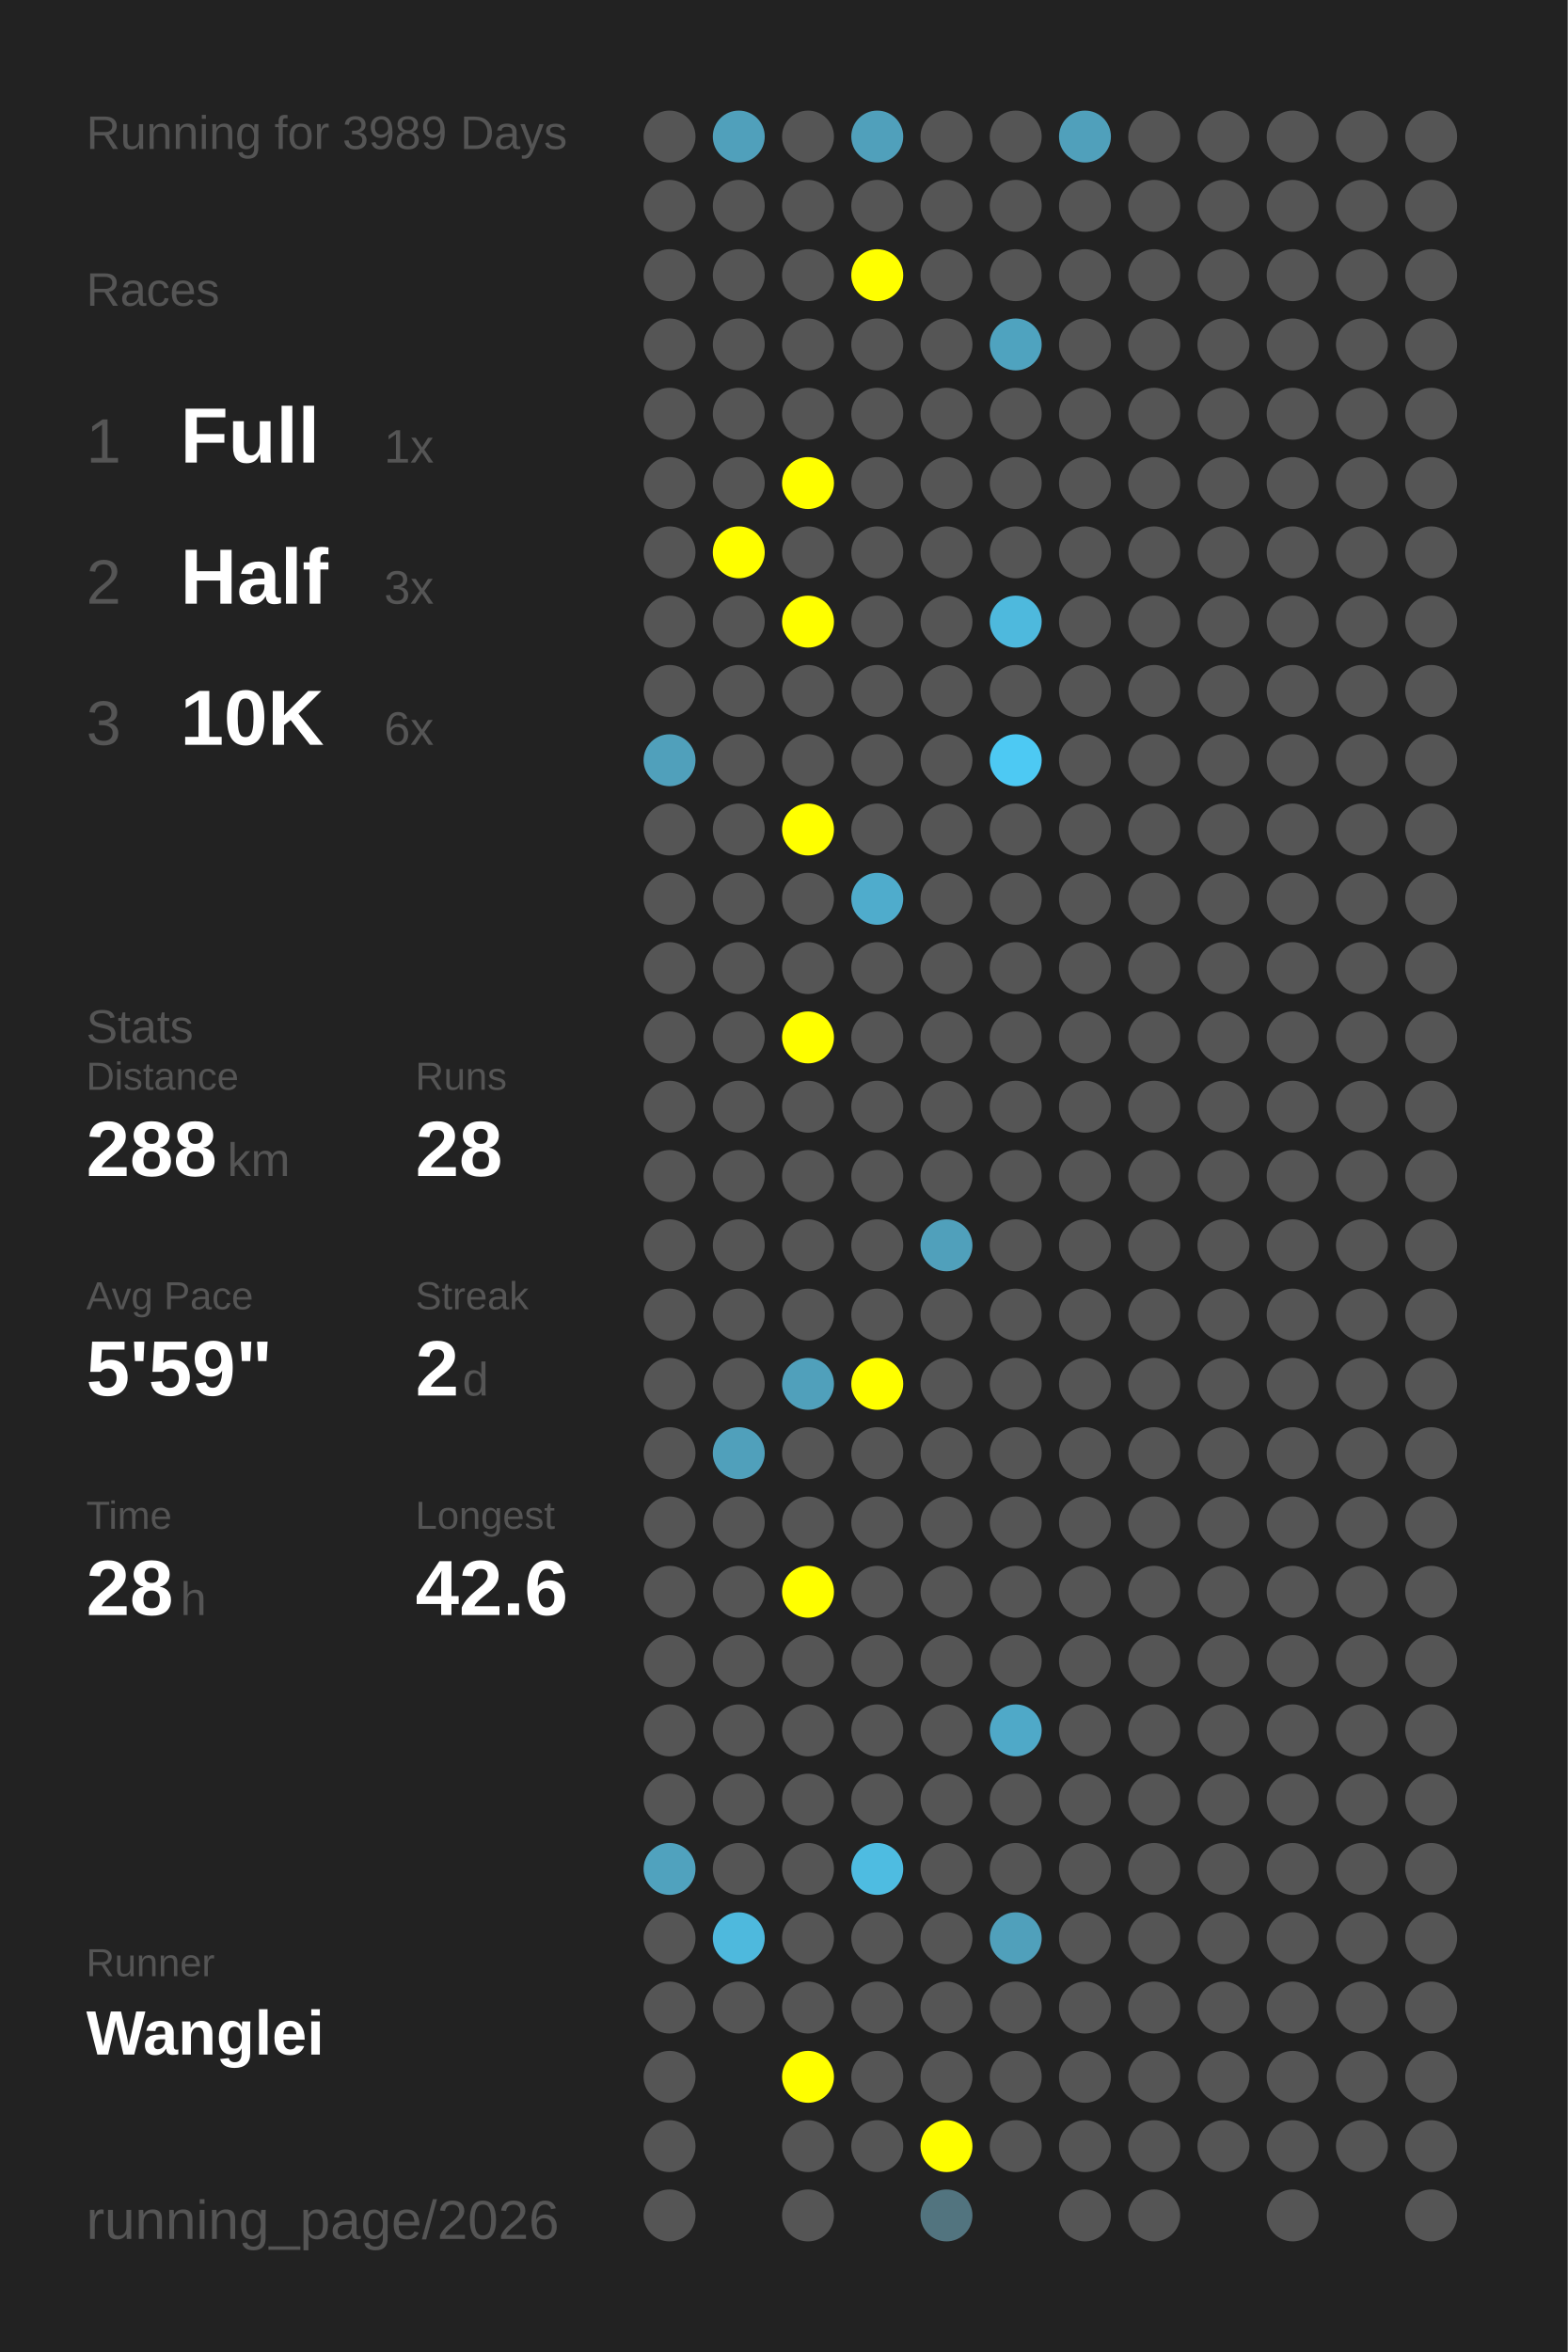
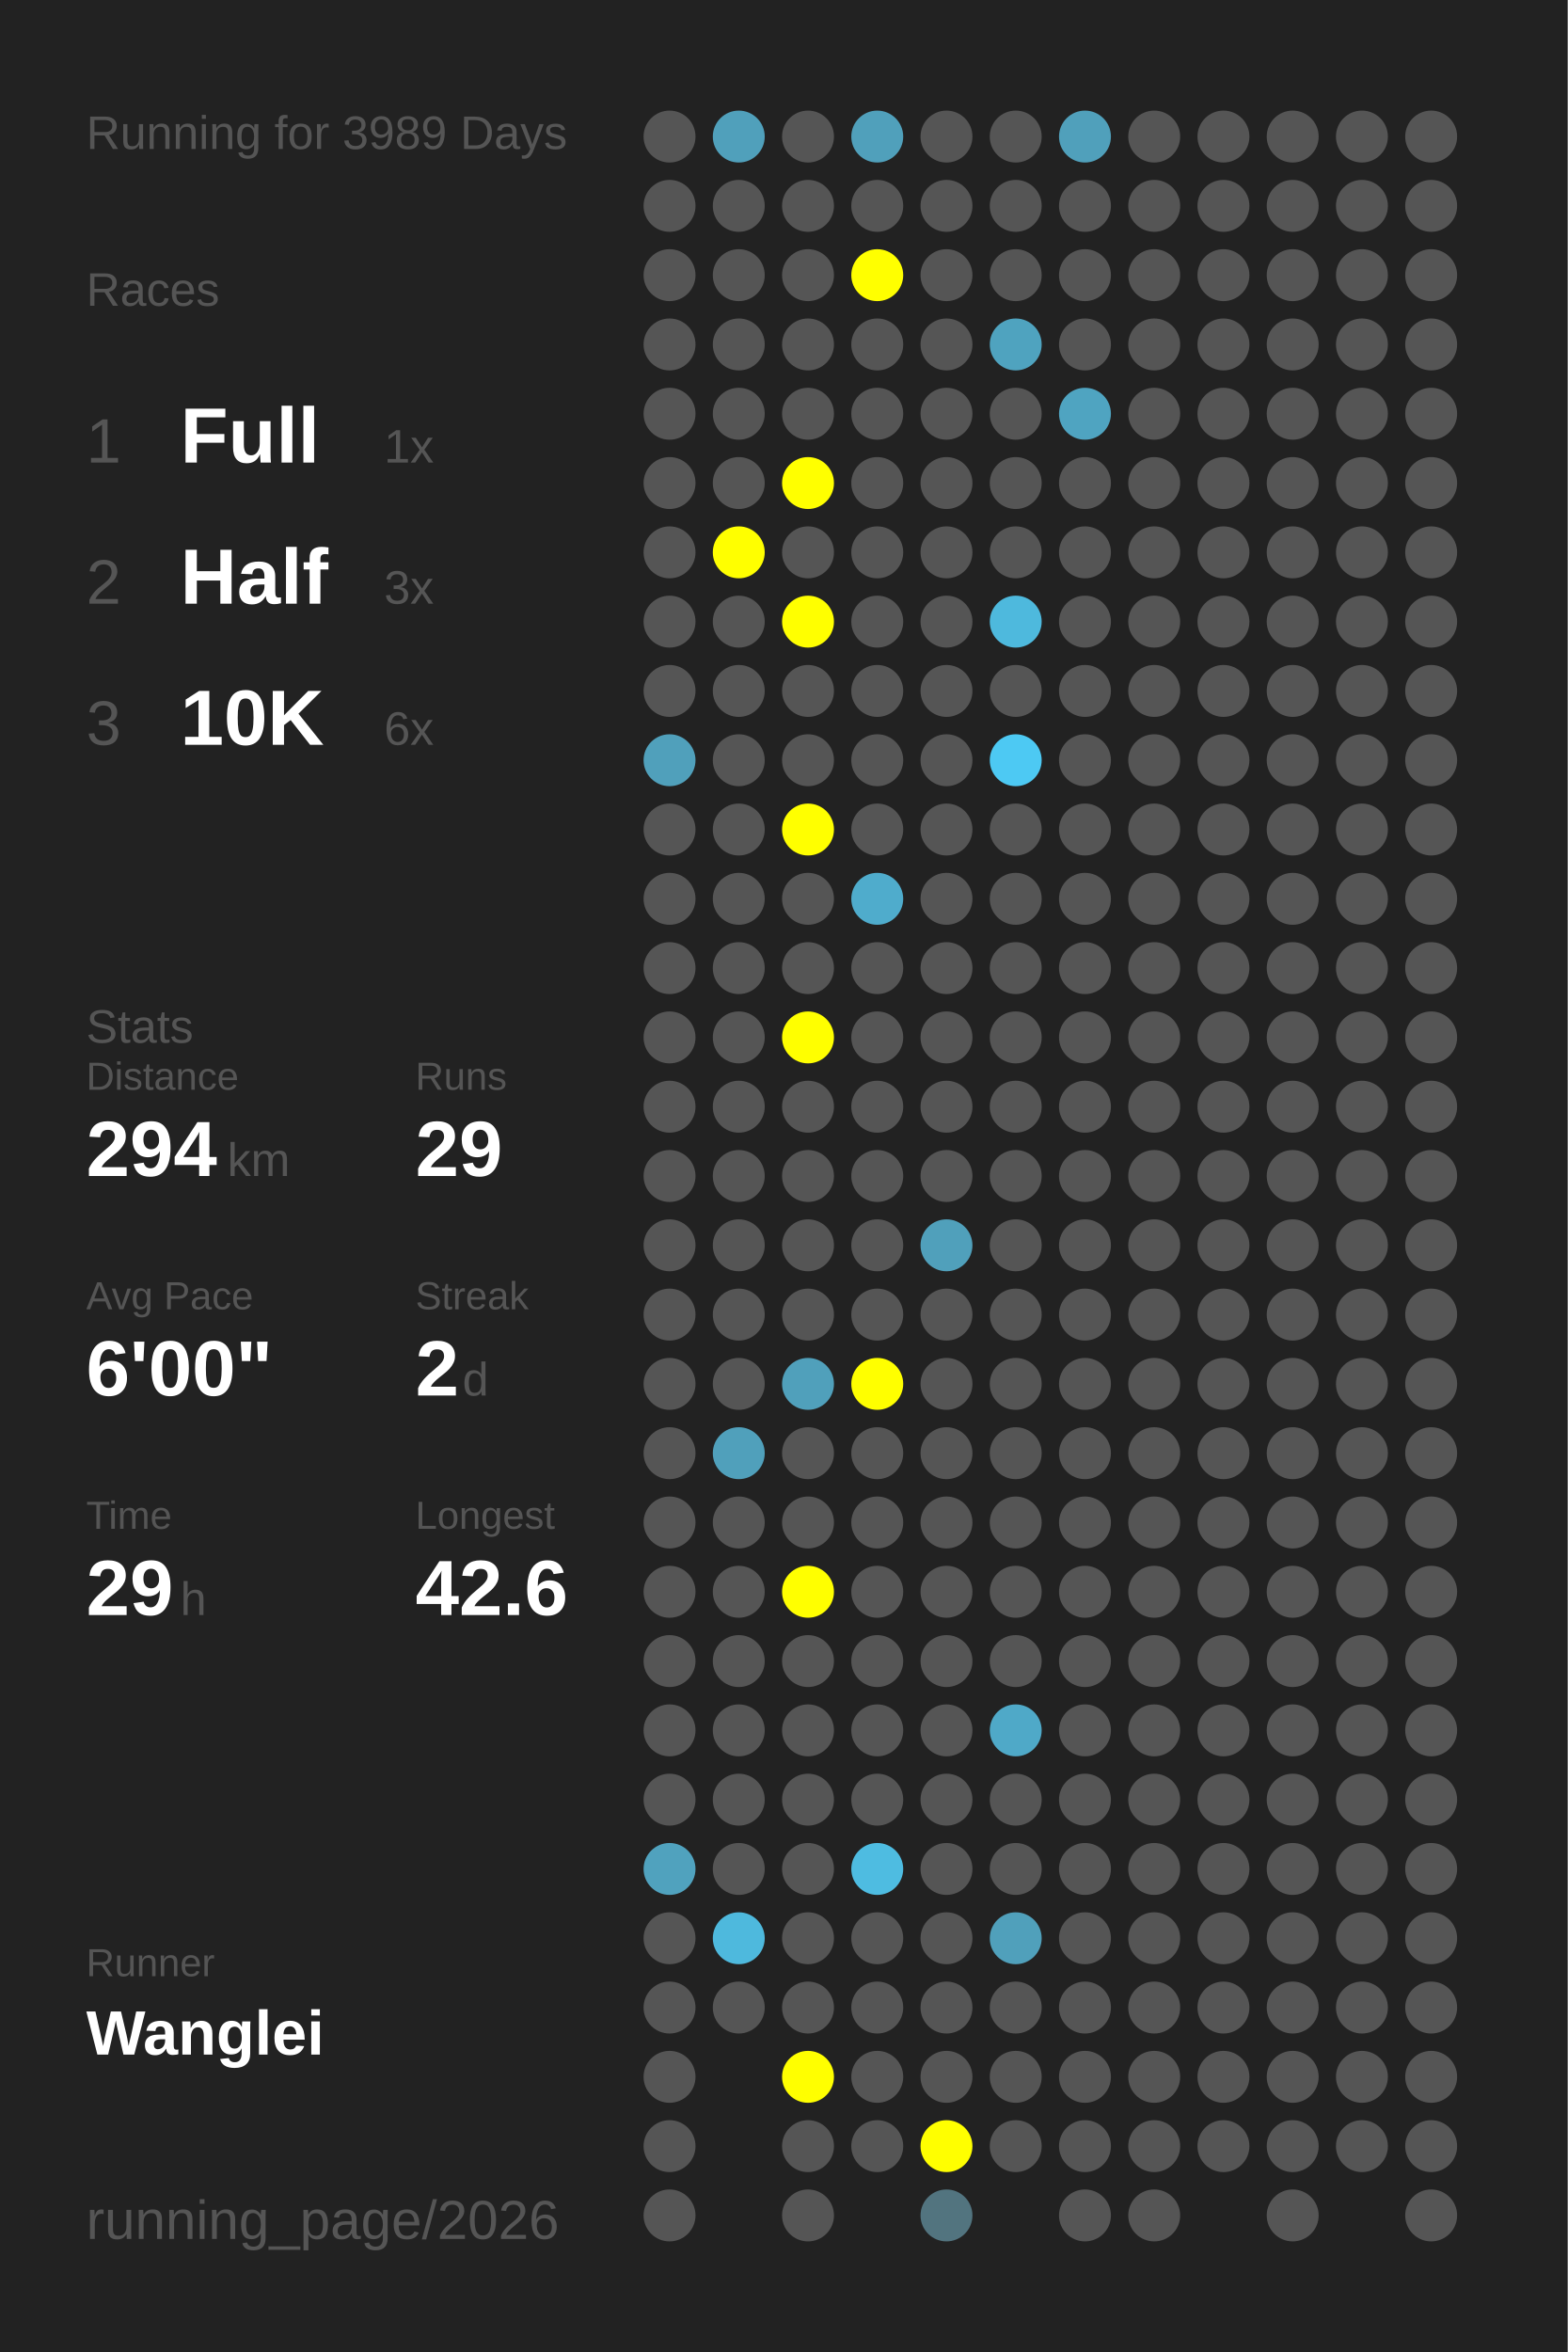
<svg xmlns="http://www.w3.org/2000/svg" baseProfile="full" height="300mm" version="1.1" viewBox="0,0,200,300" width="200mm">
  <defs />
  <rect fill="#222222" height="300" width="200" x="0" y="0" />
  <text fill="#555555" style="font-size:6px; font-family:Arial;" x="11" y="19">Running for 3989 Days</text>
  <text fill="#555555" style="font-size:6px; font-family:Arial;" x="11" y="39">Races</text>
  <text fill="#555555" style="font-size:8px; font-family:Arial;" x="11" y="59">1</text>
  <text fill="#FFFFFF" style="font-size:10px; font-family:Arial; font-weight:bold;" x="23" y="59">Full</text>
  <text fill="#555555" style="font-size:6px; font-family:Arial;" x="49" y="59">1x</text>
  <text fill="#555555" style="font-size:8px; font-family:Arial;" x="11" y="77">2</text>
  <text fill="#FFFFFF" style="font-size:10px; font-family:Arial; font-weight:bold;" x="23" y="77">Half</text>
  <text fill="#555555" style="font-size:6px; font-family:Arial;" x="49" y="77">3x</text>
  <text fill="#555555" style="font-size:8px; font-family:Arial;" x="11" y="95">3</text>
  <text fill="#FFFFFF" style="font-size:10px; font-family:Arial; font-weight:bold;" x="23" y="95">10K</text>
  <text fill="#555555" style="font-size:6px; font-family:Arial;" x="49" y="95">6x</text>
  <text fill="#555555" style="font-size:6px; font-family:Arial;" x="11" y="133">Stats</text>
  <text fill="#555555" style="font-size:5px; font-family:Arial;" x="11" y="139">Distance</text>
-   <text fill="#FFFFFF" style="font-size:10px; font-family:Arial; font-weight:bold;" x="11" y="150">288</text>
+   <text fill="#FFFFFF" style="font-size:10px; font-family:Arial; font-weight:bold;" x="11" y="150">294</text>
  <text fill="#555555" style="font-size:6px; font-family:Arial;" x="29" y="150">km</text>
  <text fill="#555555" style="font-size:5px; font-family:Arial;" x="53" y="139">Runs</text>
-   <text fill="#FFFFFF" style="font-size:10px; font-family:Arial; font-weight:bold;" x="53" y="150">28</text>
+   <text fill="#FFFFFF" style="font-size:10px; font-family:Arial; font-weight:bold;" x="53" y="150">29</text>
  <text fill="#555555" style="font-size:5px; font-family:Arial;" x="11" y="167">Avg Pace</text>
-   <text fill="#FFFFFF" style="font-size:10px; font-family:Arial; font-weight:bold;" x="11" y="178">5'59"</text>
+   <text fill="#FFFFFF" style="font-size:10px; font-family:Arial; font-weight:bold;" x="11" y="178">6'00"</text>
  <text fill="#555555" style="font-size:5px; font-family:Arial;" x="53" y="167">Streak</text>
  <text fill="#FFFFFF" style="font-size:10px; font-family:Arial; font-weight:bold;" x="53" y="178">2</text>
  <text fill="#555555" style="font-size:6px; font-family:Arial;" x="59" y="178">d</text>
  <text fill="#555555" style="font-size:5px; font-family:Arial;" x="11" y="195">Time</text>
-   <text fill="#FFFFFF" style="font-size:10px; font-family:Arial; font-weight:bold;" x="11" y="206">28</text>
+   <text fill="#FFFFFF" style="font-size:10px; font-family:Arial; font-weight:bold;" x="11" y="206">29</text>
  <text fill="#555555" style="font-size:6px; font-family:Arial;" x="23" y="206">h</text>
  <text fill="#555555" style="font-size:5px; font-family:Arial;" x="53" y="195">Longest</text>
  <text fill="#FFFFFF" style="font-size:10px; font-family:Arial; font-weight:bold;" x="53" y="206">42.6</text>
  <text fill="#555555" style="font-size:5px; font-family:Arial;" x="11" y="252.065">Runner</text>
  <text fill="#FFFFFF" style="font-size:8px; font-family:Arial; font-weight:bold;" x="11" y="262.065">Wanglei</text>
  <text fill="#555555" style="font-size:7px; font-family:Arial;" x="11" y="285.581">running_page/2026</text>
  <circle cx="85.417" cy="17.419" fill="#555555" r="3.312" />
  <circle cx="85.417" cy="26.258" fill="#555555" r="3.312" />
  <circle cx="85.417" cy="35.097" fill="#555555" r="3.312" />
  <circle cx="85.417" cy="43.935" fill="#555555" r="3.312" />
  <circle cx="85.417" cy="52.774" fill="#555555" r="3.312" />
  <circle cx="85.417" cy="61.613" fill="#555555" r="3.312" />
  <circle cx="85.417" cy="70.452" fill="#555555" r="3.312" />
  <circle cx="85.417" cy="79.29" fill="#555555" r="3.312" />
  <circle cx="85.417" cy="88.129" fill="#555555" r="3.312" />
  <circle cx="85.417" cy="96.968" fill="#50a0bb" r="3.312" />
  <circle cx="85.417" cy="105.806" fill="#555555" r="3.312" />
  <circle cx="85.417" cy="114.645" fill="#555555" r="3.312" />
  <circle cx="85.417" cy="123.484" fill="#555555" r="3.312" />
  <circle cx="85.417" cy="132.323" fill="#555555" r="3.312" />
  <circle cx="85.417" cy="141.161" fill="#555555" r="3.312" />
  <circle cx="85.417" cy="150" fill="#555555" r="3.312" />
  <circle cx="85.417" cy="158.839" fill="#555555" r="3.312" />
  <circle cx="85.417" cy="167.677" fill="#555555" r="3.312" />
  <circle cx="85.417" cy="176.516" fill="#555555" r="3.312" />
  <circle cx="85.417" cy="185.355" fill="#555555" r="3.312" />
  <circle cx="85.417" cy="194.194" fill="#555555" r="3.312" />
  <circle cx="85.417" cy="203.032" fill="#555555" r="3.312" />
  <circle cx="85.417" cy="211.871" fill="#555555" r="3.312" />
  <circle cx="85.417" cy="220.71" fill="#555555" r="3.312" />
  <circle cx="85.417" cy="229.548" fill="#555555" r="3.312" />
  <circle cx="85.417" cy="238.387" fill="#50a2be" r="3.312" />
  <circle cx="85.417" cy="247.226" fill="#555555" r="3.312" />
  <circle cx="85.417" cy="256.065" fill="#555555" r="3.312" />
  <circle cx="85.417" cy="264.903" fill="#555555" r="3.312" />
  <circle cx="85.417" cy="273.742" fill="#555555" r="3.312" />
  <circle cx="85.417" cy="282.581" fill="#555555" r="3.312" />
  <circle cx="94.25" cy="17.419" fill="#50a0bb" r="3.312" />
  <circle cx="94.25" cy="26.258" fill="#555555" r="3.312" />
  <circle cx="94.25" cy="35.097" fill="#555555" r="3.312" />
  <circle cx="94.25" cy="43.935" fill="#555555" r="3.312" />
  <circle cx="94.25" cy="52.774" fill="#555555" r="3.312" />
  <circle cx="94.25" cy="61.613" fill="#555555" r="3.312" />
  <circle cx="94.25" cy="70.452" fill="#FFFF00" r="3.312" />
  <circle cx="94.25" cy="79.29" fill="#555555" r="3.312" />
  <circle cx="94.25" cy="88.129" fill="#555555" r="3.312" />
  <circle cx="94.25" cy="96.968" fill="#555555" r="3.312" />
  <circle cx="94.25" cy="105.806" fill="#555555" r="3.312" />
  <circle cx="94.25" cy="114.645" fill="#555555" r="3.312" />
  <circle cx="94.25" cy="123.484" fill="#555555" r="3.312" />
  <circle cx="94.25" cy="132.323" fill="#555555" r="3.312" />
  <circle cx="94.25" cy="141.161" fill="#555555" r="3.312" />
  <circle cx="94.25" cy="150" fill="#555555" r="3.312" />
  <circle cx="94.25" cy="158.839" fill="#555555" r="3.312" />
  <circle cx="94.25" cy="167.677" fill="#555555" r="3.312" />
  <circle cx="94.25" cy="176.516" fill="#555555" r="3.312" />
  <circle cx="94.25" cy="185.355" fill="#50a0bb" r="3.312" />
  <circle cx="94.25" cy="194.194" fill="#555555" r="3.312" />
  <circle cx="94.25" cy="203.032" fill="#555555" r="3.312" />
  <circle cx="94.25" cy="211.871" fill="#555555" r="3.312" />
  <circle cx="94.25" cy="220.71" fill="#555555" r="3.312" />
  <circle cx="94.25" cy="229.548" fill="#555555" r="3.312" />
  <circle cx="94.25" cy="238.387" fill="#555555" r="3.312" />
  <circle cx="94.25" cy="247.226" fill="#4eb9dd" r="3.312" />
  <circle cx="94.25" cy="256.065" fill="#555555" r="3.312" />
  <circle cx="103.083" cy="17.419" fill="#555555" r="3.312" />
  <circle cx="103.083" cy="26.258" fill="#555555" r="3.312" />
  <circle cx="103.083" cy="35.097" fill="#555555" r="3.312" />
  <circle cx="103.083" cy="43.935" fill="#555555" r="3.312" />
  <circle cx="103.083" cy="52.774" fill="#555555" r="3.312" />
  <circle cx="103.083" cy="61.613" fill="#FFFF00" r="3.312" />
  <circle cx="103.083" cy="70.452" fill="#555555" r="3.312" />
  <circle cx="103.083" cy="79.29" fill="#FFFF00" r="3.312" />
  <circle cx="103.083" cy="88.129" fill="#555555" r="3.312" />
  <circle cx="103.083" cy="96.968" fill="#555555" r="3.312" />
  <circle cx="103.083" cy="105.806" fill="#FFFF00" r="3.312" />
  <circle cx="103.083" cy="114.645" fill="#555555" r="3.312" />
  <circle cx="103.083" cy="123.484" fill="#555555" r="3.312" />
  <circle cx="103.083" cy="132.323" fill="#FFFF00" r="3.312" />
  <circle cx="103.083" cy="141.161" fill="#555555" r="3.312" />
  <circle cx="103.083" cy="150" fill="#555555" r="3.312" />
  <circle cx="103.083" cy="158.839" fill="#555555" r="3.312" />
  <circle cx="103.083" cy="167.677" fill="#555555" r="3.312" />
  <circle cx="103.083" cy="176.516" fill="#50a0bb" r="3.312" />
  <circle cx="103.083" cy="185.355" fill="#555555" r="3.312" />
  <circle cx="103.083" cy="194.194" fill="#555555" r="3.312" />
  <circle cx="103.083" cy="203.032" fill="#FFFF00" r="3.312" />
  <circle cx="103.083" cy="211.871" fill="#555555" r="3.312" />
  <circle cx="103.083" cy="220.71" fill="#555555" r="3.312" />
  <circle cx="103.083" cy="229.548" fill="#555555" r="3.312" />
  <circle cx="103.083" cy="238.387" fill="#555555" r="3.312" />
  <circle cx="103.083" cy="247.226" fill="#555555" r="3.312" />
  <circle cx="103.083" cy="256.065" fill="#555555" r="3.312" />
  <circle cx="103.083" cy="264.903" fill="#FFFF00" r="3.312" />
  <circle cx="103.083" cy="273.742" fill="#555555" r="3.312" />
  <circle cx="103.083" cy="282.581" fill="#555555" r="3.312" />
  <circle cx="111.917" cy="17.419" fill="#50a0bb" r="3.312" />
  <circle cx="111.917" cy="26.258" fill="#555555" r="3.312" />
  <circle cx="111.917" cy="35.097" fill="#FFFF00" r="3.312" />
  <circle cx="111.917" cy="43.935" fill="#555555" r="3.312" />
  <circle cx="111.917" cy="52.774" fill="#555555" r="3.312" />
  <circle cx="111.917" cy="61.613" fill="#555555" r="3.312" />
  <circle cx="111.917" cy="70.452" fill="#555555" r="3.312" />
  <circle cx="111.917" cy="79.29" fill="#555555" r="3.312" />
  <circle cx="111.917" cy="88.129" fill="#555555" r="3.312" />
  <circle cx="111.917" cy="96.968" fill="#555555" r="3.312" />
  <circle cx="111.917" cy="105.806" fill="#555555" r="3.312" />
  <circle cx="111.917" cy="114.645" fill="#4faccc" r="3.312" />
  <circle cx="111.917" cy="123.484" fill="#555555" r="3.312" />
  <circle cx="111.917" cy="132.323" fill="#555555" r="3.312" />
  <circle cx="111.917" cy="141.161" fill="#555555" r="3.312" />
  <circle cx="111.917" cy="150" fill="#555555" r="3.312" />
  <circle cx="111.917" cy="158.839" fill="#555555" r="3.312" />
  <circle cx="111.917" cy="167.677" fill="#555555" r="3.312" />
  <circle cx="111.917" cy="176.516" fill="#FFFF00" r="3.312" />
  <circle cx="111.917" cy="185.355" fill="#555555" r="3.312" />
  <circle cx="111.917" cy="194.194" fill="#555555" r="3.312" />
  <circle cx="111.917" cy="203.032" fill="#555555" r="3.312" />
  <circle cx="111.917" cy="211.871" fill="#555555" r="3.312" />
  <circle cx="111.917" cy="220.71" fill="#555555" r="3.312" />
  <circle cx="111.917" cy="229.548" fill="#555555" r="3.312" />
  <circle cx="111.917" cy="238.387" fill="#4ebce1" r="3.312" />
  <circle cx="111.917" cy="247.226" fill="#555555" r="3.312" />
  <circle cx="111.917" cy="256.065" fill="#555555" r="3.312" />
  <circle cx="111.917" cy="264.903" fill="#555555" r="3.312" />
  <circle cx="111.917" cy="273.742" fill="#555555" r="3.312" />
  <circle cx="120.75" cy="17.419" fill="#555555" r="3.312" />
  <circle cx="120.75" cy="26.258" fill="#555555" r="3.312" />
  <circle cx="120.75" cy="35.097" fill="#555555" r="3.312" />
  <circle cx="120.75" cy="43.935" fill="#555555" r="3.312" />
  <circle cx="120.75" cy="52.774" fill="#555555" r="3.312" />
  <circle cx="120.75" cy="61.613" fill="#555555" r="3.312" />
  <circle cx="120.75" cy="70.452" fill="#555555" r="3.312" />
  <circle cx="120.75" cy="79.29" fill="#555555" r="3.312" />
  <circle cx="120.75" cy="88.129" fill="#555555" r="3.312" />
  <circle cx="120.75" cy="96.968" fill="#555555" r="3.312" />
  <circle cx="120.75" cy="105.806" fill="#555555" r="3.312" />
  <circle cx="120.75" cy="114.645" fill="#555555" r="3.312" />
  <circle cx="120.75" cy="123.484" fill="#555555" r="3.312" />
  <circle cx="120.75" cy="132.323" fill="#555555" r="3.312" />
  <circle cx="120.75" cy="141.161" fill="#555555" r="3.312" />
  <circle cx="120.75" cy="150" fill="#555555" r="3.312" />
  <circle cx="120.75" cy="158.839" fill="#50a0bb" r="3.312" />
  <circle cx="120.75" cy="167.677" fill="#555555" r="3.312" />
  <circle cx="120.75" cy="176.516" fill="#555555" r="3.312" />
  <circle cx="120.75" cy="185.355" fill="#555555" r="3.312" />
  <circle cx="120.75" cy="194.194" fill="#555555" r="3.312" />
  <circle cx="120.75" cy="203.032" fill="#555555" r="3.312" />
  <circle cx="120.75" cy="211.871" fill="#555555" r="3.312" />
  <circle cx="120.75" cy="220.71" fill="#555555" r="3.312" />
  <circle cx="120.75" cy="229.548" fill="#555555" r="3.312" />
  <circle cx="120.75" cy="238.387" fill="#555555" r="3.312" />
  <circle cx="120.75" cy="247.226" fill="#555555" r="3.312" />
  <circle cx="120.75" cy="256.065" fill="#555555" r="3.312" />
  <circle cx="120.75" cy="264.903" fill="#555555" r="3.312" />
  <circle cx="120.75" cy="273.742" fill="#FFFF00" r="3.312" />
  <circle cx="120.75" cy="282.581" fill="#52747f" r="3.312" />
  <circle cx="129.583" cy="17.419" fill="#555555" r="3.312" />
  <circle cx="129.583" cy="26.258" fill="#555555" r="3.312" />
  <circle cx="129.583" cy="35.097" fill="#555555" r="3.312" />
  <circle cx="129.583" cy="43.935" fill="#4fa3bf" r="3.312" />
  <circle cx="129.583" cy="52.774" fill="#555555" r="3.312" />
  <circle cx="129.583" cy="61.613" fill="#555555" r="3.312" />
  <circle cx="129.583" cy="70.452" fill="#555555" r="3.312" />
  <circle cx="129.583" cy="79.29" fill="#4eb9dd" r="3.312" />
  <circle cx="129.583" cy="88.129" fill="#555555" r="3.312" />
  <circle cx="129.583" cy="96.968" fill="#4dc9f3" r="3.312" />
  <circle cx="129.583" cy="105.806" fill="#555555" r="3.312" />
  <circle cx="129.583" cy="114.645" fill="#555555" r="3.312" />
  <circle cx="129.583" cy="123.484" fill="#555555" r="3.312" />
  <circle cx="129.583" cy="132.323" fill="#555555" r="3.312" />
  <circle cx="129.583" cy="141.161" fill="#555555" r="3.312" />
  <circle cx="129.583" cy="150" fill="#555555" r="3.312" />
  <circle cx="129.583" cy="158.839" fill="#555555" r="3.312" />
  <circle cx="129.583" cy="167.677" fill="#555555" r="3.312" />
  <circle cx="129.583" cy="176.516" fill="#555555" r="3.312" />
  <circle cx="129.583" cy="185.355" fill="#555555" r="3.312" />
  <circle cx="129.583" cy="194.194" fill="#555555" r="3.312" />
  <circle cx="129.583" cy="203.032" fill="#555555" r="3.312" />
  <circle cx="129.583" cy="211.871" fill="#555555" r="3.312" />
  <circle cx="129.583" cy="220.71" fill="#4fa9c8" r="3.312" />
  <circle cx="129.583" cy="229.548" fill="#555555" r="3.312" />
  <circle cx="129.583" cy="238.387" fill="#555555" r="3.312" />
  <circle cx="129.583" cy="247.226" fill="#50a0bb" r="3.312" />
  <circle cx="129.583" cy="256.065" fill="#555555" r="3.312" />
  <circle cx="129.583" cy="264.903" fill="#555555" r="3.312" />
  <circle cx="129.583" cy="273.742" fill="#555555" r="3.312" />
  <circle cx="138.417" cy="17.419" fill="#50a0bb" r="3.312" />
  <circle cx="138.417" cy="26.258" fill="#555555" r="3.312" />
  <circle cx="138.417" cy="35.097" fill="#555555" r="3.312" />
  <circle cx="138.417" cy="43.935" fill="#555555" r="3.312" />
-   <circle cx="138.417" cy="52.774" fill="#555555" r="3.312" />
+   <circle cx="138.417" cy="52.774" fill="#4fa4c1" r="3.312" />
  <circle cx="138.417" cy="61.613" fill="#555555" r="3.312" />
  <circle cx="138.417" cy="70.452" fill="#555555" r="3.312" />
  <circle cx="138.417" cy="79.29" fill="#555555" r="3.312" />
  <circle cx="138.417" cy="88.129" fill="#555555" r="3.312" />
  <circle cx="138.417" cy="96.968" fill="#555555" r="3.312" />
  <circle cx="138.417" cy="105.806" fill="#555555" r="3.312" />
  <circle cx="138.417" cy="114.645" fill="#555555" r="3.312" />
  <circle cx="138.417" cy="123.484" fill="#555555" r="3.312" />
  <circle cx="138.417" cy="132.323" fill="#555555" r="3.312" />
  <circle cx="138.417" cy="141.161" fill="#555555" r="3.312" />
  <circle cx="138.417" cy="150" fill="#555555" r="3.312" />
  <circle cx="138.417" cy="158.839" fill="#555555" r="3.312" />
  <circle cx="138.417" cy="167.677" fill="#555555" r="3.312" />
  <circle cx="138.417" cy="176.516" fill="#555555" r="3.312" />
  <circle cx="138.417" cy="185.355" fill="#555555" r="3.312" />
  <circle cx="138.417" cy="194.194" fill="#555555" r="3.312" />
  <circle cx="138.417" cy="203.032" fill="#555555" r="3.312" />
  <circle cx="138.417" cy="211.871" fill="#555555" r="3.312" />
  <circle cx="138.417" cy="220.71" fill="#555555" r="3.312" />
  <circle cx="138.417" cy="229.548" fill="#555555" r="3.312" />
  <circle cx="138.417" cy="238.387" fill="#555555" r="3.312" />
  <circle cx="138.417" cy="247.226" fill="#555555" r="3.312" />
  <circle cx="138.417" cy="256.065" fill="#555555" r="3.312" />
  <circle cx="138.417" cy="264.903" fill="#555555" r="3.312" />
  <circle cx="138.417" cy="273.742" fill="#555555" r="3.312" />
  <circle cx="138.417" cy="282.581" fill="#555555" r="3.312" />
  <circle cx="147.25" cy="17.419" fill="#555555" r="3.312" />
  <circle cx="147.25" cy="26.258" fill="#555555" r="3.312" />
  <circle cx="147.25" cy="35.097" fill="#555555" r="3.312" />
  <circle cx="147.25" cy="43.935" fill="#555555" r="3.312" />
  <circle cx="147.25" cy="52.774" fill="#555555" r="3.312" />
  <circle cx="147.25" cy="61.613" fill="#555555" r="3.312" />
  <circle cx="147.25" cy="70.452" fill="#555555" r="3.312" />
  <circle cx="147.25" cy="79.29" fill="#555555" r="3.312" />
  <circle cx="147.25" cy="88.129" fill="#555555" r="3.312" />
  <circle cx="147.25" cy="96.968" fill="#555555" r="3.312" />
  <circle cx="147.25" cy="105.806" fill="#555555" r="3.312" />
  <circle cx="147.25" cy="114.645" fill="#555555" r="3.312" />
  <circle cx="147.25" cy="123.484" fill="#555555" r="3.312" />
  <circle cx="147.25" cy="132.323" fill="#555555" r="3.312" />
  <circle cx="147.25" cy="141.161" fill="#555555" r="3.312" />
  <circle cx="147.25" cy="150" fill="#555555" r="3.312" />
  <circle cx="147.25" cy="158.839" fill="#555555" r="3.312" />
  <circle cx="147.25" cy="167.677" fill="#555555" r="3.312" />
  <circle cx="147.25" cy="176.516" fill="#555555" r="3.312" />
  <circle cx="147.25" cy="185.355" fill="#555555" r="3.312" />
  <circle cx="147.25" cy="194.194" fill="#555555" r="3.312" />
  <circle cx="147.25" cy="203.032" fill="#555555" r="3.312" />
  <circle cx="147.25" cy="211.871" fill="#555555" r="3.312" />
  <circle cx="147.25" cy="220.71" fill="#555555" r="3.312" />
  <circle cx="147.25" cy="229.548" fill="#555555" r="3.312" />
  <circle cx="147.25" cy="238.387" fill="#555555" r="3.312" />
  <circle cx="147.25" cy="247.226" fill="#555555" r="3.312" />
  <circle cx="147.25" cy="256.065" fill="#555555" r="3.312" />
  <circle cx="147.25" cy="264.903" fill="#555555" r="3.312" />
  <circle cx="147.25" cy="273.742" fill="#555555" r="3.312" />
  <circle cx="147.25" cy="282.581" fill="#555555" r="3.312" />
  <circle cx="156.083" cy="17.419" fill="#555555" r="3.312" />
  <circle cx="156.083" cy="26.258" fill="#555555" r="3.312" />
  <circle cx="156.083" cy="35.097" fill="#555555" r="3.312" />
  <circle cx="156.083" cy="43.935" fill="#555555" r="3.312" />
  <circle cx="156.083" cy="52.774" fill="#555555" r="3.312" />
  <circle cx="156.083" cy="61.613" fill="#555555" r="3.312" />
  <circle cx="156.083" cy="70.452" fill="#555555" r="3.312" />
  <circle cx="156.083" cy="79.29" fill="#555555" r="3.312" />
  <circle cx="156.083" cy="88.129" fill="#555555" r="3.312" />
  <circle cx="156.083" cy="96.968" fill="#555555" r="3.312" />
  <circle cx="156.083" cy="105.806" fill="#555555" r="3.312" />
  <circle cx="156.083" cy="114.645" fill="#555555" r="3.312" />
  <circle cx="156.083" cy="123.484" fill="#555555" r="3.312" />
  <circle cx="156.083" cy="132.323" fill="#555555" r="3.312" />
  <circle cx="156.083" cy="141.161" fill="#555555" r="3.312" />
  <circle cx="156.083" cy="150" fill="#555555" r="3.312" />
  <circle cx="156.083" cy="158.839" fill="#555555" r="3.312" />
  <circle cx="156.083" cy="167.677" fill="#555555" r="3.312" />
  <circle cx="156.083" cy="176.516" fill="#555555" r="3.312" />
  <circle cx="156.083" cy="185.355" fill="#555555" r="3.312" />
  <circle cx="156.083" cy="194.194" fill="#555555" r="3.312" />
  <circle cx="156.083" cy="203.032" fill="#555555" r="3.312" />
  <circle cx="156.083" cy="211.871" fill="#555555" r="3.312" />
  <circle cx="156.083" cy="220.71" fill="#555555" r="3.312" />
  <circle cx="156.083" cy="229.548" fill="#555555" r="3.312" />
  <circle cx="156.083" cy="238.387" fill="#555555" r="3.312" />
  <circle cx="156.083" cy="247.226" fill="#555555" r="3.312" />
  <circle cx="156.083" cy="256.065" fill="#555555" r="3.312" />
  <circle cx="156.083" cy="264.903" fill="#555555" r="3.312" />
  <circle cx="156.083" cy="273.742" fill="#555555" r="3.312" />
  <circle cx="164.917" cy="17.419" fill="#555555" r="3.312" />
  <circle cx="164.917" cy="26.258" fill="#555555" r="3.312" />
  <circle cx="164.917" cy="35.097" fill="#555555" r="3.312" />
  <circle cx="164.917" cy="43.935" fill="#555555" r="3.312" />
  <circle cx="164.917" cy="52.774" fill="#555555" r="3.312" />
  <circle cx="164.917" cy="61.613" fill="#555555" r="3.312" />
  <circle cx="164.917" cy="70.452" fill="#555555" r="3.312" />
  <circle cx="164.917" cy="79.29" fill="#555555" r="3.312" />
  <circle cx="164.917" cy="88.129" fill="#555555" r="3.312" />
  <circle cx="164.917" cy="96.968" fill="#555555" r="3.312" />
  <circle cx="164.917" cy="105.806" fill="#555555" r="3.312" />
  <circle cx="164.917" cy="114.645" fill="#555555" r="3.312" />
  <circle cx="164.917" cy="123.484" fill="#555555" r="3.312" />
  <circle cx="164.917" cy="132.323" fill="#555555" r="3.312" />
  <circle cx="164.917" cy="141.161" fill="#555555" r="3.312" />
  <circle cx="164.917" cy="150" fill="#555555" r="3.312" />
  <circle cx="164.917" cy="158.839" fill="#555555" r="3.312" />
  <circle cx="164.917" cy="167.677" fill="#555555" r="3.312" />
  <circle cx="164.917" cy="176.516" fill="#555555" r="3.312" />
  <circle cx="164.917" cy="185.355" fill="#555555" r="3.312" />
  <circle cx="164.917" cy="194.194" fill="#555555" r="3.312" />
  <circle cx="164.917" cy="203.032" fill="#555555" r="3.312" />
  <circle cx="164.917" cy="211.871" fill="#555555" r="3.312" />
  <circle cx="164.917" cy="220.71" fill="#555555" r="3.312" />
  <circle cx="164.917" cy="229.548" fill="#555555" r="3.312" />
  <circle cx="164.917" cy="238.387" fill="#555555" r="3.312" />
  <circle cx="164.917" cy="247.226" fill="#555555" r="3.312" />
  <circle cx="164.917" cy="256.065" fill="#555555" r="3.312" />
  <circle cx="164.917" cy="264.903" fill="#555555" r="3.312" />
  <circle cx="164.917" cy="273.742" fill="#555555" r="3.312" />
  <circle cx="164.917" cy="282.581" fill="#555555" r="3.312" />
  <circle cx="173.75" cy="17.419" fill="#555555" r="3.312" />
  <circle cx="173.75" cy="26.258" fill="#555555" r="3.312" />
  <circle cx="173.75" cy="35.097" fill="#555555" r="3.312" />
  <circle cx="173.75" cy="43.935" fill="#555555" r="3.312" />
  <circle cx="173.75" cy="52.774" fill="#555555" r="3.312" />
  <circle cx="173.75" cy="61.613" fill="#555555" r="3.312" />
  <circle cx="173.75" cy="70.452" fill="#555555" r="3.312" />
  <circle cx="173.75" cy="79.29" fill="#555555" r="3.312" />
  <circle cx="173.75" cy="88.129" fill="#555555" r="3.312" />
  <circle cx="173.75" cy="96.968" fill="#555555" r="3.312" />
  <circle cx="173.75" cy="105.806" fill="#555555" r="3.312" />
  <circle cx="173.75" cy="114.645" fill="#555555" r="3.312" />
  <circle cx="173.75" cy="123.484" fill="#555555" r="3.312" />
  <circle cx="173.75" cy="132.323" fill="#555555" r="3.312" />
  <circle cx="173.75" cy="141.161" fill="#555555" r="3.312" />
  <circle cx="173.75" cy="150" fill="#555555" r="3.312" />
  <circle cx="173.75" cy="158.839" fill="#555555" r="3.312" />
  <circle cx="173.75" cy="167.677" fill="#555555" r="3.312" />
  <circle cx="173.75" cy="176.516" fill="#555555" r="3.312" />
  <circle cx="173.75" cy="185.355" fill="#555555" r="3.312" />
  <circle cx="173.75" cy="194.194" fill="#555555" r="3.312" />
  <circle cx="173.75" cy="203.032" fill="#555555" r="3.312" />
  <circle cx="173.75" cy="211.871" fill="#555555" r="3.312" />
  <circle cx="173.75" cy="220.71" fill="#555555" r="3.312" />
  <circle cx="173.75" cy="229.548" fill="#555555" r="3.312" />
  <circle cx="173.75" cy="238.387" fill="#555555" r="3.312" />
  <circle cx="173.75" cy="247.226" fill="#555555" r="3.312" />
  <circle cx="173.75" cy="256.065" fill="#555555" r="3.312" />
  <circle cx="173.75" cy="264.903" fill="#555555" r="3.312" />
  <circle cx="173.75" cy="273.742" fill="#555555" r="3.312" />
  <circle cx="182.583" cy="17.419" fill="#555555" r="3.312" />
  <circle cx="182.583" cy="26.258" fill="#555555" r="3.312" />
  <circle cx="182.583" cy="35.097" fill="#555555" r="3.312" />
  <circle cx="182.583" cy="43.935" fill="#555555" r="3.312" />
  <circle cx="182.583" cy="52.774" fill="#555555" r="3.312" />
  <circle cx="182.583" cy="61.613" fill="#555555" r="3.312" />
  <circle cx="182.583" cy="70.452" fill="#555555" r="3.312" />
  <circle cx="182.583" cy="79.29" fill="#555555" r="3.312" />
  <circle cx="182.583" cy="88.129" fill="#555555" r="3.312" />
  <circle cx="182.583" cy="96.968" fill="#555555" r="3.312" />
  <circle cx="182.583" cy="105.806" fill="#555555" r="3.312" />
  <circle cx="182.583" cy="114.645" fill="#555555" r="3.312" />
  <circle cx="182.583" cy="123.484" fill="#555555" r="3.312" />
  <circle cx="182.583" cy="132.323" fill="#555555" r="3.312" />
  <circle cx="182.583" cy="141.161" fill="#555555" r="3.312" />
  <circle cx="182.583" cy="150" fill="#555555" r="3.312" />
  <circle cx="182.583" cy="158.839" fill="#555555" r="3.312" />
  <circle cx="182.583" cy="167.677" fill="#555555" r="3.312" />
  <circle cx="182.583" cy="176.516" fill="#555555" r="3.312" />
  <circle cx="182.583" cy="185.355" fill="#555555" r="3.312" />
  <circle cx="182.583" cy="194.194" fill="#555555" r="3.312" />
  <circle cx="182.583" cy="203.032" fill="#555555" r="3.312" />
  <circle cx="182.583" cy="211.871" fill="#555555" r="3.312" />
  <circle cx="182.583" cy="220.71" fill="#555555" r="3.312" />
  <circle cx="182.583" cy="229.548" fill="#555555" r="3.312" />
  <circle cx="182.583" cy="238.387" fill="#555555" r="3.312" />
  <circle cx="182.583" cy="247.226" fill="#555555" r="3.312" />
  <circle cx="182.583" cy="256.065" fill="#555555" r="3.312" />
  <circle cx="182.583" cy="264.903" fill="#555555" r="3.312" />
  <circle cx="182.583" cy="273.742" fill="#555555" r="3.312" />
  <circle cx="182.583" cy="282.581" fill="#555555" r="3.312" />
</svg>
